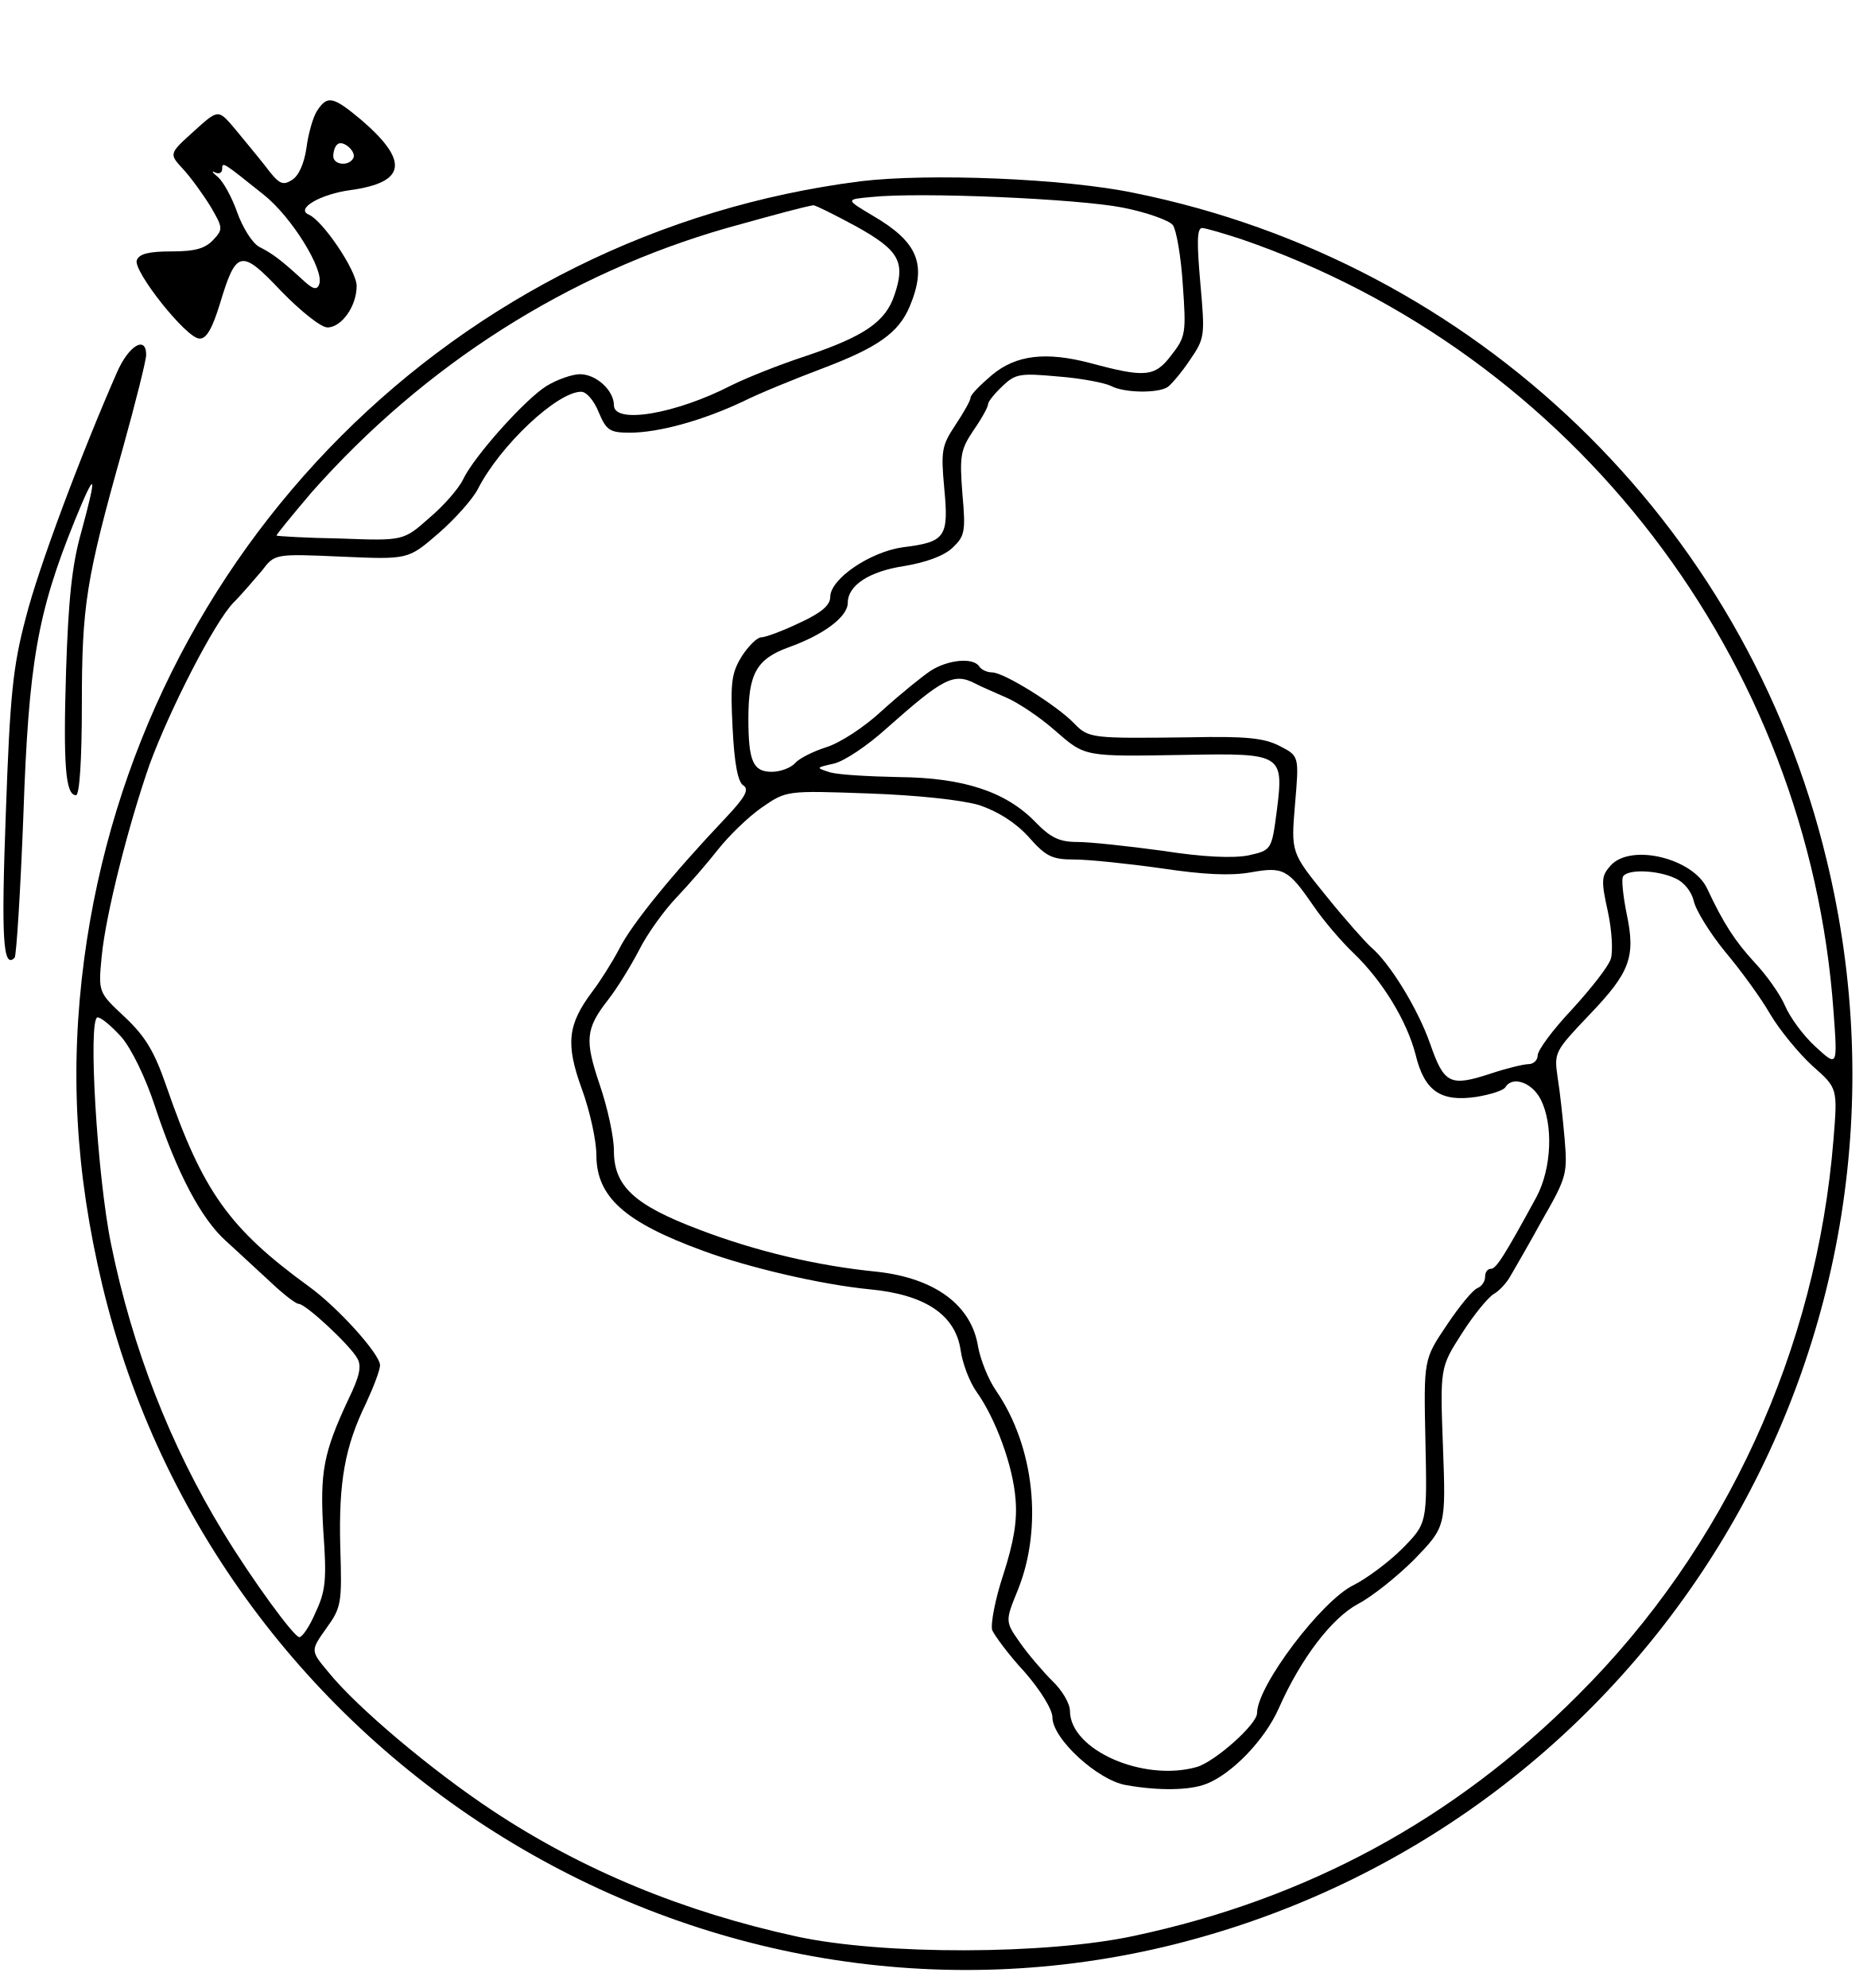
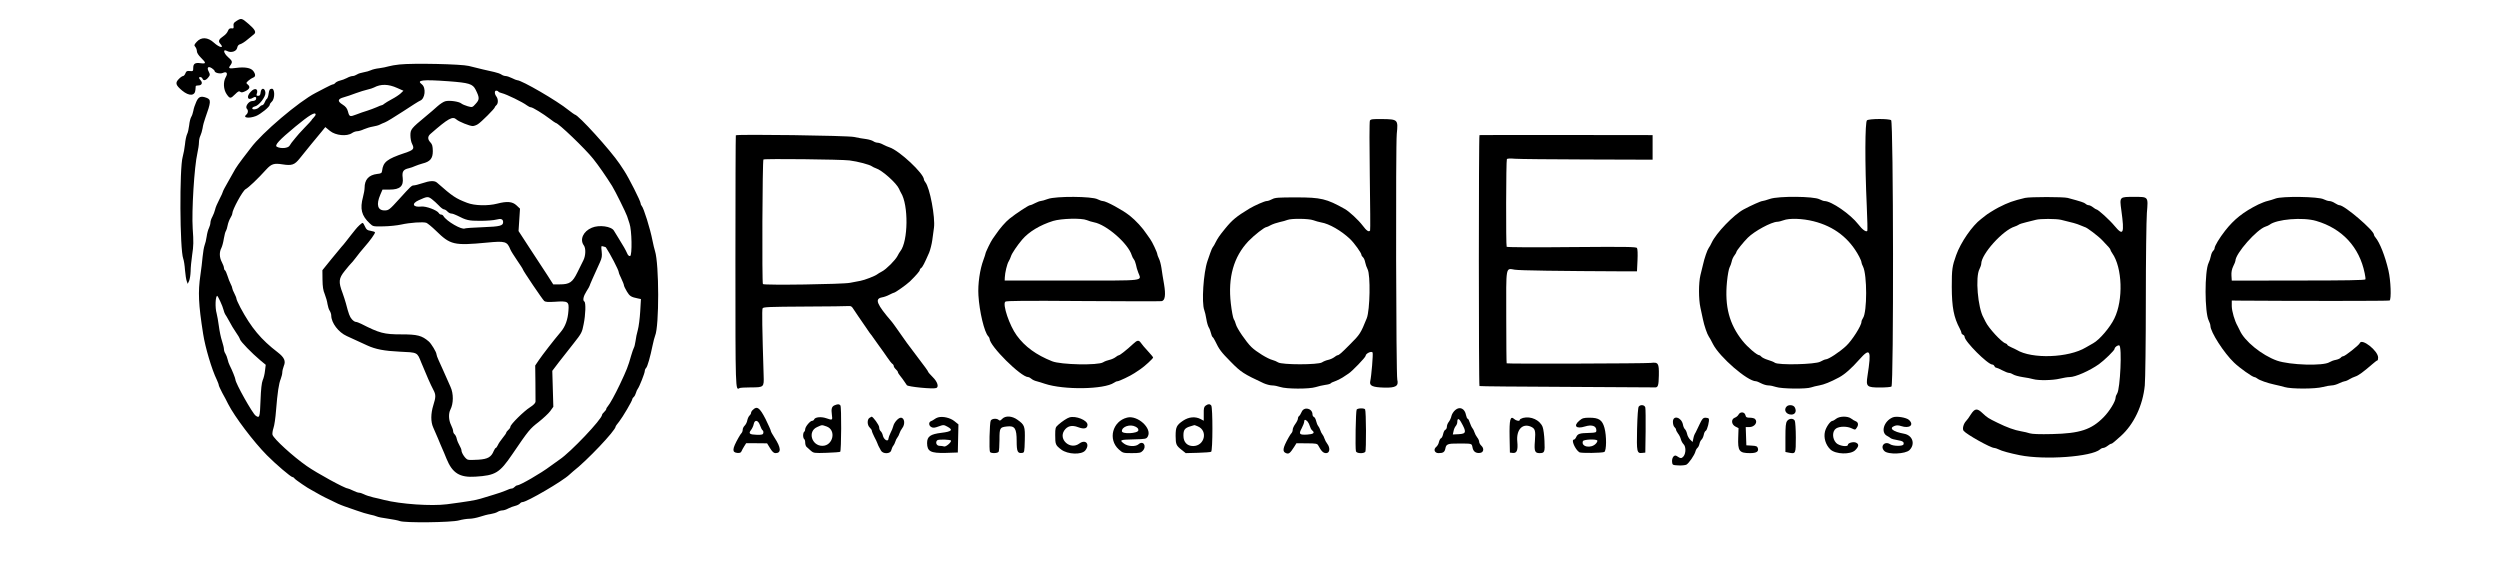
- <svg xmlns="http://www.w3.org/2000/svg" version="1.0" width="320pt" height="340pt" viewBox="0 0 320 340" preserveAspectRatio="xMidYMid meet">
-   <g transform="translate(0,340) scale(0.1,-0.1)" fill="#000000" stroke="none">
-     <path d="M542 3210 c-7 -11 -15 -40 -18 -64 -4 -26 -13 -47 -25 -54 -16 -10 -22 -7 -46 25 -15 19 -40 49 -54 66 -26 30 -26 30 -68 -8 -42 -38 -42 -38 -18 -64 13 -14 34 -43 47 -64 21 -36 22 -39 5 -57 -14 -15 -31 -20 -72 -20 -38 0 -55 -4 -59 -15 -7 -18 85 -134 107 -134 12 -1 22 17 35 59 28 93 36 95 105 22 33 -34 68 -62 79 -62 24 0 50 36 50 71 0 26 -58 112 -82 122 -23 10 20 35 72 42 94 13 100 49 19 119 -49 41 -59 44 -77 16z m62 -81 c-8 -14 -34 -11 -34 4 0 8 3 17 7 20 9 9 34 -13 27 -24z m-153 -62 c48 -38 104 -129 95 -153 -4 -11 -11 -9 -30 9 -34 31 -49 43 -73 55 -12 7 -28 33 -37 58 -9 26 -24 53 -33 61 -10 8 -12 12 -5 8 6 -3 12 -1 12 6 0 13 1 12 71 -44z" />
-     <path d="M1472 3090 c-692 -88 -1235 -631 -1328 -1330 -25 -189 -15 -365 31 -558 196 -819 1029 -1329 1835 -1127 818 206 1314 1032 1114 1855 -139 578 -601 1022 -1184 1140 -120 25 -352 34 -468 20z m448 -45 c41 -8 80 -22 86 -30 6 -8 14 -54 17 -102 6 -83 5 -89 -20 -121 -28 -37 -45 -38 -138 -13 -76 20 -127 14 -168 -20 -20 -17 -37 -34 -37 -39 0 -5 -12 -26 -26 -47 -23 -35 -25 -43 -19 -108 8 -84 2 -92 -71 -101 -56 -8 -124 -54 -124 -85 0 -14 -15 -27 -52 -44 -29 -14 -59 -25 -66 -25 -7 0 -22 -15 -33 -32 -18 -29 -20 -45 -16 -123 3 -61 9 -92 18 -98 11 -7 4 -20 -31 -57 -90 -95 -160 -181 -181 -223 -12 -23 -33 -56 -46 -73 -42 -56 -46 -89 -18 -166 14 -38 25 -89 25 -113 0 -72 48 -115 182 -164 78 -29 203 -58 285 -66 96 -9 147 -44 156 -104 3 -22 15 -54 27 -71 33 -46 63 -128 67 -185 3 -36 -3 -72 -21 -128 -14 -42 -22 -85 -19 -95 4 -9 28 -42 55 -71 28 -32 48 -65 48 -78 0 -37 78 -108 126 -116 56 -10 109 -9 137 2 44 17 100 75 124 129 38 86 91 155 136 179 23 12 66 46 96 76 54 56 54 56 49 192 -5 136 -5 136 32 194 21 33 46 63 55 68 9 5 22 19 28 30 7 12 32 55 55 97 42 73 43 79 38 139 -3 34 -8 81 -12 105 -6 42 -5 44 54 106 70 73 80 99 64 174 -6 30 -9 59 -6 63 8 13 59 11 89 -3 16 -7 28 -23 32 -39 3 -15 27 -54 53 -86 27 -32 62 -80 78 -108 16 -27 49 -67 72 -88 43 -38 43 -38 36 -125 -29 -360 -184 -699 -437 -951 -211 -212 -463 -349 -760 -412 -149 -32 -428 -33 -576 -1 -193 42 -366 113 -520 215 -103 68 -233 177 -282 238 -30 36 -30 36 -3 74 26 36 27 43 24 139 -3 112 8 172 44 246 13 28 24 57 24 65 0 19 -72 99 -122 135 -136 99 -181 162 -243 341 -21 61 -36 86 -72 120 -45 42 -45 42 -39 104 7 72 46 225 82 328 35 95 111 243 143 276 15 15 36 40 49 55 22 29 22 29 136 24 114 -5 114 -5 165 39 29 25 59 59 68 76 38 75 136 167 177 167 9 0 22 -15 30 -35 13 -31 19 -35 53 -35 50 0 125 21 193 53 30 15 92 40 137 57 95 36 130 61 149 106 30 72 14 110 -63 155 -47 28 -47 28 -3 32 83 9 354 -3 430 -18z m-456 -32 c74 -41 85 -61 66 -117 -15 -46 -51 -71 -152 -105 -46 -15 -103 -38 -127 -50 -95 -49 -201 -67 -201 -34 0 25 -30 53 -58 53 -13 0 -39 -9 -57 -20 -36 -22 -124 -120 -143 -160 -7 -15 -33 -45 -58 -66 -44 -39 -44 -39 -152 -35 -59 1 -108 4 -109 5 -1 1 26 34 60 74 193 218 438 374 710 452 90 25 127 35 148 39 4 0 36 -16 73 -36z m659 -22 c570 -196 970 -719 1013 -1321 7 -95 7 -95 -31 -60 -21 19 -44 51 -52 70 -8 19 -32 53 -53 75 -32 35 -52 65 -80 125 -24 52 -130 78 -165 40 -16 -18 -17 -25 -5 -79 7 -32 9 -69 5 -81 -4 -13 -34 -51 -66 -86 -33 -35 -59 -70 -59 -79 0 -8 -7 -15 -16 -15 -8 0 -37 -7 -64 -16 -70 -23 -80 -18 -104 51 -21 60 -69 138 -101 165 -9 8 -44 47 -77 88 -60 74 -60 74 -53 157 7 82 7 82 -26 99 -27 14 -58 17 -154 15 -168 -2 -173 -2 -198 24 -30 31 -120 87 -140 87 -9 0 -19 5 -22 10 -10 16 -53 12 -83 -7 -15 -10 -52 -40 -83 -68 -31 -29 -73 -56 -96 -63 -22 -7 -46 -19 -53 -27 -7 -8 -25 -15 -40 -15 -32 0 -40 18 -40 91 0 77 14 102 69 122 59 21 101 52 101 76 0 30 37 54 97 63 36 6 67 17 82 31 21 20 23 27 17 93 -5 65 -3 75 19 108 14 20 25 40 25 45 0 4 11 18 25 31 22 21 30 22 96 16 39 -3 79 -11 89 -16 22 -12 80 -13 97 -2 6 4 24 25 38 46 26 38 26 41 18 132 -6 68 -6 94 3 94 6 0 36 -9 67 -19z m-455 -760 c9 -5 33 -15 53 -24 19 -8 57 -33 83 -56 53 -46 48 -45 226 -42 162 3 166 1 154 -94 -9 -69 -9 -69 -49 -78 -26 -5 -77 -3 -147 8 -59 8 -124 15 -145 15 -31 0 -46 7 -73 35 -50 51 -122 75 -233 76 -51 1 -103 4 -117 8 -25 8 -25 8 6 15 18 4 58 31 90 60 97 86 115 96 152 77z m7 -208 c32 -11 61 -29 84 -54 30 -34 40 -39 79 -39 24 0 91 -7 148 -15 73 -11 119 -13 153 -7 56 10 64 6 108 -58 17 -25 48 -61 68 -80 50 -48 91 -116 106 -173 15 -63 43 -82 104 -73 24 4 47 11 50 17 12 19 45 8 60 -21 22 -43 19 -118 -7 -167 -55 -101 -69 -123 -78 -123 -6 0 -10 -6 -10 -14 0 -8 -6 -16 -13 -19 -8 -3 -31 -31 -53 -64 -39 -58 -39 -58 -36 -198 3 -140 3 -140 -39 -183 -24 -24 -62 -52 -84 -63 -54 -26 -165 -172 -165 -219 0 -19 -72 -83 -103 -92 -91 -26 -217 29 -217 96 0 12 -13 35 -30 51 -16 16 -41 45 -55 65 -26 37 -26 37 -4 91 43 107 28 245 -37 340 -14 20 -27 54 -31 75 -11 72 -74 118 -173 129 -102 10 -207 35 -304 72 -111 42 -146 74 -146 135 0 24 -11 74 -24 112 -26 77 -25 96 14 146 15 19 39 58 53 85 14 28 43 68 64 90 21 22 53 59 71 82 19 24 52 56 75 72 42 29 42 29 182 24 85 -3 159 -11 190 -20z m-1467 -397 c17 -20 41 -69 57 -118 38 -115 79 -192 121 -230 20 -18 54 -50 76 -70 22 -21 44 -38 49 -38 12 0 88 -71 100 -93 8 -13 4 -31 -15 -70 -43 -92 -49 -124 -43 -226 6 -82 4 -102 -13 -138 -10 -24 -23 -43 -28 -43 -9 0 -80 97 -130 179 -91 149 -156 316 -192 493 -24 117 -40 388 -23 388 6 0 24 -15 41 -34z" />
-     <path d="M200 2763 c-61 -139 -134 -333 -156 -420 -22 -83 -27 -133 -34 -333 -8 -215 -5 -268 15 -248 3 3 10 113 15 244 9 261 24 346 88 504 36 88 39 83 11 -20 -16 -56 -22 -116 -26 -237 -5 -162 -1 -213 17 -213 6 0 10 60 10 154 0 171 7 215 70 439 22 79 40 151 40 160 0 34 -30 16 -50 -30z" />
+ <svg xmlns="http://www.w3.org/2000/svg" version="1.0" width="2400pt" height="540pt" viewBox="0 0 2400 540" preserveAspectRatio="xMidYMid meet">
+   <g transform="translate(0,540) scale(0.1,-0.1)" fill="#000000" stroke="none">
+     <path d="M2272 5200 c-27 -16 -33 -26 -30 -48 3 -23 0 -27 -20 -24 -18 1 -26 -5 -34 -25 -6 -16 -24 -37 -41 -48 -45 -30 -55 -50 -34 -73 44 -49 -4 -42 -59 8 -59 54 -122 57 -166 8 -25 -28 -26 -33 -13 -48 8 -9 15 -28 15 -41 0 -16 15 -39 40 -64 51 -50 50 -59 -3 -52 -54 8 -72 -4 -72 -45 0 -31 -2 -33 -33 -30 -27 3 -34 -1 -42 -22 -5 -14 -16 -26 -23 -26 -7 0 -26 -13 -41 -29 -36 -37 -30 -58 33 -111 67 -55 123 -52 127 7 1 15 3 31 3 36 1 4 12 7 26 7 32 0 43 25 21 49 -20 22 -20 31 -2 31 8 0 16 -7 20 -15 8 -23 32 -18 55 11 19 24 19 28 5 56 -21 40 -6 56 30 33 14 -10 26 -21 26 -26 0 -18 53 -31 79 -19 37 17 51 -3 28 -41 -26 -46 -22 -117 8 -162 32 -46 38 -46 82 -2 28 28 38 33 49 24 11 -9 22 -7 48 5 42 20 51 42 26 63 -19 16 -19 17 5 39 13 12 34 25 45 29 25 8 25 32 1 64 -23 30 -81 40 -165 29 -65 -9 -76 -5 -58 20 27 37 25 45 -18 83 -46 41 -52 82 -9 59 37 -20 89 -4 96 31 4 20 13 31 30 35 14 4 46 24 71 46 26 21 53 43 60 49 24 19 11 45 -49 97 -69 59 -71 60 -117 32z" />
+     <path d="M3835 4781 c-38 -4 -86 -12 -105 -18 -19 -6 -59 -14 -89 -18 -30 -3 -66 -12 -80 -19 -14 -7 -46 -16 -70 -20 -24 -4 -53 -13 -64 -21 -12 -8 -31 -15 -42 -15 -11 0 -36 -8 -55 -19 -19 -10 -49 -21 -67 -25 -17 -4 -37 -14 -44 -22 -6 -8 -17 -14 -23 -14 -6 0 -40 -16 -76 -35 -36 -19 -76 -40 -90 -47 -159 -81 -517 -385 -623 -529 -10 -13 -44 -58 -76 -99 -31 -41 -64 -87 -72 -102 -8 -14 -38 -67 -66 -117 -29 -50 -53 -95 -53 -100 0 -5 -15 -39 -34 -75 -19 -36 -38 -80 -41 -98 -4 -18 -16 -49 -26 -68 -11 -19 -19 -45 -19 -58 0 -13 -7 -36 -14 -51 -8 -15 -18 -52 -22 -82 -4 -30 -13 -67 -20 -84 -6 -16 -15 -66 -19 -110 -4 -44 -13 -123 -21 -175 -24 -164 -19 -279 26 -565 20 -130 84 -345 131 -440 10 -22 19 -45 19 -52 0 -6 16 -40 34 -75 19 -34 45 -82 56 -106 62 -122 245 -364 372 -492 86 -87 231 -210 246 -210 6 0 15 -6 19 -13 8 -12 132 -97 163 -111 8 -4 33 -18 55 -31 35 -21 96 -52 200 -101 17 -8 44 -18 60 -24 17 -5 68 -23 115 -40 47 -17 106 -35 132 -40 26 -5 55 -13 65 -18 10 -5 58 -15 106 -21 48 -7 100 -17 115 -23 46 -19 494 -14 567 6 32 9 78 16 102 16 24 0 69 9 100 19 32 11 78 23 103 26 25 4 55 13 67 21 12 8 33 14 45 14 13 0 39 8 58 19 19 10 49 21 67 25 17 4 37 14 44 22 6 8 17 14 25 14 41 0 389 203 451 264 12 11 28 26 35 31 130 100 408 393 408 430 0 4 15 25 34 48 34 43 126 199 126 215 0 5 6 15 14 21 8 7 17 24 21 39 4 15 12 33 18 40 15 19 67 150 67 171 0 9 6 23 13 29 13 14 39 104 62 217 8 39 19 80 24 92 40 91 39 689 -1 813 -6 19 -17 64 -24 100 -22 115 -85 315 -104 334 -6 6 -10 16 -10 24 0 21 -115 248 -158 313 -9 14 -29 43 -43 65 -88 131 -398 473 -431 474 -3 0 -30 20 -60 43 -109 89 -450 287 -493 287 -6 0 -28 9 -50 20 -22 11 -49 20 -60 20 -11 0 -30 6 -41 14 -11 8 -42 19 -70 25 -55 12 -147 33 -244 58 -72 18 -532 28 -665 14z m470 -161 c198 -15 233 -25 261 -81 38 -76 39 -94 1 -135 -32 -36 -33 -36 -77 -24 -25 7 -52 19 -62 27 -21 18 -114 32 -153 21 -17 -4 -50 -26 -75 -48 -25 -23 -76 -67 -114 -98 -139 -115 -146 -124 -146 -182 0 -28 7 -65 16 -81 24 -48 16 -59 -71 -88 -170 -57 -207 -86 -217 -171 -3 -22 -9 -26 -48 -30 -80 -10 -120 -54 -120 -134 0 -17 -7 -56 -15 -86 -31 -116 -15 -180 65 -255 31 -30 33 -30 133 -28 56 1 131 9 167 17 85 19 213 28 243 17 12 -5 54 -39 92 -76 139 -136 171 -144 490 -114 177 17 193 12 225 -67 4 -11 33 -58 64 -103 31 -45 56 -84 56 -88 0 -10 189 -290 205 -303 11 -9 39 -11 101 -7 129 9 138 3 131 -86 -6 -86 -30 -152 -74 -204 -67 -79 -176 -220 -210 -270 l-35 -52 2 -163 c1 -90 1 -172 1 -184 -1 -14 -19 -32 -53 -54 -60 -38 -188 -165 -188 -186 0 -8 -9 -22 -20 -31 -11 -10 -20 -22 -20 -27 0 -5 -16 -28 -35 -51 -19 -23 -40 -54 -46 -69 -7 -14 -15 -26 -19 -26 -4 0 -13 -13 -20 -29 -24 -59 -57 -78 -146 -84 -44 -3 -90 -4 -102 0 -22 5 -62 63 -62 90 0 9 -9 30 -19 47 -10 17 -22 45 -26 63 -3 17 -13 37 -21 44 -8 6 -14 20 -14 31 0 10 -9 36 -20 58 -23 46 -26 110 -6 148 30 58 31 153 1 218 -27 59 -42 93 -75 169 -10 22 -27 61 -39 86 -12 25 -21 52 -21 59 0 19 -50 102 -74 122 -66 57 -110 68 -261 68 -169 0 -210 11 -387 101 -20 10 -44 19 -53 19 -8 0 -25 11 -37 25 -21 24 -31 51 -58 155 -7 25 -21 68 -31 96 -41 108 -38 141 21 214 29 36 55 67 59 70 5 3 25 28 46 55 20 28 59 75 85 105 53 60 100 126 100 139 0 5 -18 11 -41 15 -34 5 -42 12 -55 41 -8 19 -18 35 -23 35 -9 0 -48 -36 -71 -66 -8 -11 -26 -33 -40 -50 -14 -17 -36 -45 -50 -64 -14 -18 -32 -40 -41 -49 -8 -9 -53 -63 -100 -121 l-84 -104 1 -91 c1 -67 6 -103 22 -140 11 -27 23 -70 26 -94 4 -24 13 -53 21 -64 8 -12 15 -33 15 -47 1 -70 69 -160 149 -196 31 -14 81 -37 111 -51 30 -14 69 -31 85 -39 80 -37 164 -53 312 -60 174 -8 167 -4 207 -104 49 -120 90 -213 116 -262 25 -46 25 -70 0 -148 -25 -80 -26 -160 -1 -214 10 -23 31 -70 46 -106 14 -36 33 -78 40 -95 8 -16 26 -61 42 -100 56 -137 126 -181 277 -171 194 12 232 36 354 215 157 231 170 246 252 309 44 35 95 82 112 105 l30 42 -5 173 -5 172 63 83 c36 45 100 127 143 182 75 95 80 104 95 183 19 92 22 207 7 217 -18 11 -10 51 20 98 17 26 30 50 30 53 0 5 42 101 100 227 18 40 21 59 16 104 -6 53 -6 54 16 47 13 -3 23 -7 24 -8 39 -57 124 -220 124 -239 0 -7 11 -34 25 -62 13 -27 25 -57 25 -65 1 -8 14 -35 29 -60 26 -43 40 -52 105 -65 l29 -6 -7 -120 c-4 -66 -14 -145 -23 -177 -9 -31 -19 -79 -22 -107 -4 -27 -11 -57 -16 -64 -5 -8 -16 -42 -26 -75 -29 -104 -43 -138 -108 -276 -47 -99 -97 -189 -115 -209 -9 -10 -16 -22 -16 -28 0 -5 -9 -18 -20 -28 -11 -10 -20 -22 -20 -27 0 -41 -304 -361 -407 -429 -15 -10 -55 -39 -88 -63 -91 -69 -294 -186 -321 -186 -6 0 -17 -7 -24 -15 -7 -8 -19 -15 -28 -15 -9 0 -34 -8 -56 -19 -23 -10 -75 -28 -116 -40 -41 -12 -97 -29 -125 -38 -47 -15 -134 -29 -325 -54 -149 -19 -444 1 -605 42 -22 6 -67 17 -101 24 -33 8 -74 21 -90 30 -16 8 -37 15 -47 15 -10 0 -35 9 -57 20 -22 11 -45 20 -52 21 -29 1 -296 147 -393 215 -132 92 -317 261 -329 300 -3 11 1 40 9 64 9 24 20 101 25 170 14 174 27 259 45 302 8 21 15 49 15 63 0 14 7 42 15 63 20 46 4 81 -58 129 -161 123 -255 236 -359 430 -21 40 -38 78 -38 85 0 7 -9 30 -20 51 -11 20 -20 43 -20 49 0 7 -7 27 -16 43 -9 17 -22 51 -30 77 -8 26 -19 50 -24 53 -6 3 -10 14 -10 23 0 10 -9 34 -20 55 -24 44 -26 97 -5 136 8 16 19 56 24 91 6 34 14 67 20 73 5 7 12 30 16 52 4 22 16 54 26 71 11 17 19 37 19 44 0 36 100 220 128 234 28 15 117 99 199 190 49 53 74 61 156 48 89 -14 115 -5 165 58 24 30 74 91 110 136 37 44 82 99 101 122 l34 42 45 -37 c54 -44 163 -55 212 -20 13 9 35 17 48 17 13 0 42 8 65 19 23 10 62 22 87 26 25 4 54 12 65 18 11 6 34 16 50 22 17 6 95 54 175 106 80 53 153 99 162 102 49 17 61 125 17 158 -54 40 5 47 256 29z m-491 -65 l59 -26 -27 -26 c-15 -14 -53 -39 -84 -55 -32 -17 -64 -37 -73 -44 -8 -8 -19 -14 -24 -14 -4 0 -26 -8 -49 -19 -23 -10 -63 -25 -91 -34 -27 -8 -74 -24 -104 -36 -63 -24 -67 -23 -81 30 -8 29 -21 46 -51 65 -52 32 -48 54 11 70 25 7 77 24 115 39 39 14 89 30 113 35 23 5 51 14 62 20 66 35 138 34 224 -5z m970 -34 c3 -5 18 -12 33 -15 46 -11 202 -87 242 -118 13 -10 30 -18 38 -18 16 0 116 -61 183 -112 27 -21 52 -38 55 -38 24 0 282 -247 360 -345 51 -64 120 -163 181 -260 30 -48 133 -257 144 -290 5 -16 15 -48 23 -70 23 -63 27 -308 6 -313 -11 -2 -21 8 -28 25 -15 34 -36 71 -81 143 -19 30 -40 64 -46 75 -23 42 -142 59 -212 29 -83 -34 -119 -114 -77 -170 20 -27 18 -98 -4 -142 -11 -20 -37 -73 -58 -117 -47 -96 -75 -115 -170 -115 l-62 0 -58 91 c-32 50 -107 165 -167 255 l-108 166 7 107 7 108 -34 32 c-39 36 -89 41 -185 16 -89 -23 -218 -20 -289 8 -109 42 -137 60 -288 193 -24 22 -69 20 -145 -6 -33 -11 -69 -20 -80 -20 -19 0 -31 -12 -137 -129 -96 -106 -103 -111 -143 -111 -66 0 -81 56 -40 151 l21 49 70 0 c97 0 134 33 124 113 -8 60 5 80 59 92 17 4 44 13 60 21 17 7 48 18 70 24 75 18 100 49 100 119 -1 48 -5 65 -23 84 -28 30 -28 57 1 82 172 150 212 172 249 138 23 -21 127 -63 156 -63 12 0 35 8 50 18 32 20 162 150 162 162 0 4 7 13 15 20 19 16 19 59 0 84 -19 25 -19 56 -1 56 8 0 17 -4 20 -9z m-1754 -221 c0 -5 -9 -19 -20 -30 -11 -11 -20 -22 -20 -25 0 -2 -30 -34 -66 -71 -36 -37 -77 -83 -92 -103 -15 -20 -30 -38 -33 -41 -3 -3 -11 -15 -18 -27 -13 -26 -84 -33 -123 -12 -25 14 21 64 178 194 134 111 194 146 194 115z m1116 -812 c17 -13 47 -40 66 -60 19 -21 42 -38 50 -38 8 0 23 -9 33 -20 10 -11 27 -20 37 -20 11 0 36 -9 56 -19 89 -46 111 -51 222 -51 60 0 130 5 155 12 44 12 64 5 65 -23 1 -36 -28 -44 -192 -50 -91 -3 -169 -9 -175 -12 -28 -17 -177 69 -206 119 -4 8 -14 14 -22 14 -8 0 -18 6 -22 14 -16 28 -124 69 -170 63 -79 -9 -95 28 -25 60 84 38 90 39 128 11z m-2032 -980 c14 -29 28 -66 32 -83 4 -16 11 -35 15 -41 5 -6 23 -37 40 -68 16 -32 45 -79 63 -105 19 -26 37 -57 40 -69 8 -24 112 -131 195 -201 l52 -43 -7 -57 c-3 -31 -13 -72 -22 -91 -10 -24 -17 -86 -21 -195 -6 -164 -9 -172 -47 -145 -31 22 -194 313 -194 346 0 12 -33 94 -54 134 -8 14 -17 41 -21 60 -4 19 -14 44 -21 55 -8 11 -14 30 -14 42 0 13 -9 49 -19 80 -11 32 -24 96 -30 143 -6 47 -16 101 -21 120 -17 58 -12 170 6 170 2 0 15 -24 28 -52z" />
+     <path d="M2408 4520 c-47 -48 -31 -91 22 -58 22 14 35 6 27 -17 -4 -9 -19 -15 -36 -15 -33 0 -71 -54 -51 -74 15 -15 12 -42 -5 -56 -38 -31 23 -40 92 -14 45 18 133 89 133 109 0 7 9 20 20 30 31 28 29 128 -2 123 -19 -2 -24 -11 -29 -46 -3 -24 -11 -47 -17 -51 -6 -3 -15 -19 -21 -34 -6 -15 -16 -27 -24 -27 -7 0 -20 -9 -30 -20 -19 -22 -71 -28 -65 -7 3 6 13 13 24 15 39 7 105 92 102 131 -4 50 -41 52 -46 4 -3 -26 -8 -33 -24 -33 -15 0 -18 4 -14 16 20 51 -16 67 -56 24z" />
+     <path d="M1884 4422 c-12 -26 -25 -65 -28 -86 -4 -21 -13 -48 -21 -60 -7 -12 -16 -47 -19 -79 -4 -32 -12 -71 -20 -85 -7 -15 -17 -58 -20 -97 -4 -38 -14 -92 -22 -120 -32 -108 -28 -892 5 -978 6 -15 14 -64 17 -110 4 -45 11 -93 17 -107 l9 -25 14 30 c7 17 13 57 14 90 0 33 7 105 15 160 13 82 14 127 5 250 -11 167 15 597 45 725 8 36 15 82 15 103 0 21 6 50 14 65 7 15 17 47 21 72 3 25 15 68 25 95 56 156 58 179 13 196 -54 20 -77 12 -99 -39z" />
+     <path d="M13151 4242 c-5 -10 -5 -240 -1 -532 4 -283 6 -518 3 -522 -11 -19 -34 -4 -71 46 -42 55 -130 137 -174 161 -173 97 -227 110 -463 110 -172 0 -205 -2 -232 -17 -18 -10 -41 -18 -53 -18 -19 0 -115 -42 -165 -72 -127 -77 -165 -109 -233 -192 -56 -69 -70 -89 -94 -136 -6 -14 -17 -32 -23 -40 -7 -8 -19 -35 -27 -60 -9 -25 -20 -58 -26 -75 -39 -112 -58 -401 -31 -472 6 -15 15 -54 20 -86 5 -33 16 -69 23 -80 8 -12 17 -37 21 -54 4 -18 11 -35 16 -39 5 -3 16 -20 24 -37 39 -82 57 -106 151 -201 97 -99 124 -116 315 -205 25 -11 62 -21 81 -21 20 0 55 -7 78 -15 57 -20 279 -21 341 -1 24 8 65 17 91 21 26 3 50 10 53 15 3 5 22 14 41 20 20 7 53 23 73 36 20 14 45 30 56 37 32 19 165 157 165 171 0 23 59 50 67 31 6 -16 -11 -223 -23 -277 -9 -42 24 -56 135 -59 110 -3 140 15 125 76 -12 48 -16 2245 -5 2360 14 137 11 140 -139 142 -94 1 -111 -1 -119 -15z m-544 -956 c21 -8 55 -17 75 -21 77 -12 195 -80 279 -160 40 -38 109 -134 109 -152 0 -6 7 -16 15 -23 8 -7 17 -28 21 -49 4 -20 14 -49 23 -66 29 -54 23 -392 -8 -470 -58 -144 -65 -156 -163 -253 -80 -81 -104 -102 -117 -102 -4 0 -19 -8 -32 -19 -13 -10 -40 -22 -59 -26 -19 -4 -46 -15 -59 -24 -37 -24 -385 -24 -421 0 -14 9 -38 19 -54 23 -45 11 -156 79 -202 124 -50 48 -142 183 -150 220 -4 15 -12 37 -20 48 -7 12 -20 79 -28 150 -29 250 27 449 169 599 55 57 154 135 173 135 4 0 23 8 42 19 19 10 58 23 85 29 28 6 61 15 75 21 39 15 204 13 247 -3z" />
+     <path d="M17923 4245 c-19 -14 -21 -411 -2 -824 6 -128 8 -235 5 -238 -12 -13 -48 13 -86 63 -76 98 -259 224 -325 224 -9 0 -30 8 -48 17 -54 29 -391 32 -474 4 -34 -12 -68 -21 -74 -21 -14 0 -108 -42 -179 -80 -96 -51 -266 -228 -308 -320 -9 -19 -21 -42 -28 -50 -14 -19 -42 -100 -55 -160 -6 -25 -17 -71 -25 -102 -18 -74 -18 -231 0 -311 8 -34 19 -84 24 -112 12 -60 41 -144 56 -165 6 -8 25 -41 41 -74 64 -125 331 -356 412 -356 7 0 30 -9 50 -20 21 -11 52 -20 69 -20 17 0 51 -7 74 -15 51 -18 293 -21 337 -4 15 6 51 14 78 19 45 8 106 32 190 77 54 29 120 87 194 171 106 119 118 95 79 -156 -16 -104 -7 -112 121 -112 53 0 102 4 109 9 22 14 19 2541 -3 2557 -21 16 -210 15 -232 -1z m-513 -969 c199 -50 346 -164 439 -341 12 -22 21 -46 21 -53 0 -7 7 -26 15 -41 40 -79 40 -436 0 -494 -8 -12 -15 -28 -15 -37 0 -36 -90 -178 -147 -231 -63 -59 -170 -129 -196 -129 -7 0 -31 -10 -52 -22 -48 -27 -407 -35 -437 -10 -9 7 -38 19 -66 27 -27 8 -55 22 -62 30 -7 8 -16 15 -21 15 -22 0 -113 78 -160 137 -128 160 -173 331 -150 568 6 64 18 126 25 138 7 12 16 37 20 55 3 19 15 45 26 59 11 14 20 30 20 35 0 11 67 94 109 136 63 63 225 151 283 153 13 0 39 7 58 14 57 22 183 18 290 -9z" />
+     <path d="M7064 4101 c-2 -2 -4 -545 -4 -1206 0 -1257 0 -1245 39 -1221 5 4 55 7 110 7 124 0 126 2 122 112 -14 453 -17 634 -10 647 6 13 63 15 406 17 219 1 409 3 422 5 17 2 29 -4 40 -23 9 -14 32 -48 51 -76 19 -28 53 -77 75 -109 21 -33 42 -61 45 -64 3 -3 13 -16 22 -30 10 -14 35 -50 57 -80 23 -30 57 -80 78 -110 20 -30 43 -59 50 -63 7 -4 13 -14 13 -21 0 -7 9 -21 20 -31 11 -10 20 -22 20 -28 0 -5 10 -22 23 -37 12 -15 29 -37 37 -50 8 -12 20 -29 26 -38 11 -15 251 -39 282 -27 27 10 12 60 -33 104 -25 25 -45 48 -45 52 0 6 -33 51 -104 144 -68 88 -136 181 -193 265 -21 30 -44 62 -51 70 -146 170 -167 221 -96 235 20 3 53 15 73 26 20 10 39 19 43 19 12 0 120 77 153 108 57 56 95 99 95 110 0 6 6 15 13 19 13 8 32 45 77 148 11 28 25 82 30 120 5 39 12 92 16 118 14 99 -40 388 -83 438 -7 8 -13 20 -13 25 0 58 -238 280 -332 310 -13 4 -39 15 -58 25 -19 11 -44 19 -55 19 -11 0 -30 6 -41 14 -11 8 -42 17 -69 21 -28 3 -79 12 -115 20 -61 14 -1123 28 -1136 16z m1091 -241 c80 -10 196 -41 216 -57 8 -6 25 -14 37 -18 59 -18 198 -142 223 -198 5 -12 13 -29 18 -37 74 -117 70 -466 -6 -562 -6 -7 -18 -27 -27 -45 -21 -41 -108 -128 -149 -149 -18 -9 -38 -21 -45 -27 -21 -17 -123 -56 -162 -63 -19 -3 -64 -12 -100 -19 -65 -14 -824 -25 -836 -12 -10 10 -5 1190 5 1196 14 9 746 1 826 -9z" />
+     <path d="M14203 4103 c-8 -3 -8 -2402 0 -2409 2 -3 377 -6 833 -8 456 -2 838 -4 848 -5 33 -3 39 15 41 115 2 118 -5 129 -79 120 -55 -6 -1376 -10 -1382 -4 -2 2 -4 201 -4 443 -1 500 -7 470 81 456 47 -8 423 -13 1064 -16 l110 0 5 105 c3 64 1 110 -5 119 -8 12 -105 13 -628 9 -364 -4 -619 -2 -623 3 -8 13 -6 828 2 841 4 7 33 8 78 4 39 -3 352 -6 696 -7 l625 -2 0 118 0 118 -827 1 c-456 1 -831 0 -835 -1z" />
+     <path d="M10060 3490 c-30 -11 -61 -20 -70 -20 -8 0 -32 -9 -53 -20 -20 -11 -42 -20 -49 -20 -13 0 -134 -79 -196 -129 -39 -31 -93 -93 -132 -151 -8 -12 -22 -32 -31 -44 -17 -23 -69 -130 -69 -143 0 -4 -9 -30 -19 -58 -34 -90 -55 -233 -48 -341 9 -155 57 -355 94 -392 7 -7 13 -18 13 -24 0 -69 301 -368 370 -368 7 0 21 -7 31 -16 10 -9 32 -20 51 -24 18 -5 53 -15 78 -24 183 -61 570 -55 665 10 11 8 25 14 33 14 15 0 125 52 163 78 14 9 40 26 57 38 38 25 122 102 122 112 0 4 -23 32 -51 62 -28 30 -58 65 -66 78 -20 29 -35 28 -73 -8 -58 -54 -128 -110 -138 -110 -5 0 -20 -8 -33 -19 -13 -10 -40 -22 -59 -26 -19 -4 -46 -14 -60 -23 -47 -31 -407 -24 -490 10 -153 61 -261 140 -339 247 -70 95 -139 300 -110 325 11 9 199 10 749 6 404 -3 743 -3 752 -1 33 6 40 61 23 162 -9 52 -21 122 -25 156 -5 34 -16 76 -25 92 -8 17 -15 35 -15 41 0 15 -49 120 -69 146 -9 12 -23 32 -31 44 -42 64 -106 133 -165 180 -68 54 -226 140 -258 140 -10 0 -32 8 -50 17 -52 29 -402 31 -477 3z m373 -203 c18 -8 49 -17 69 -21 120 -22 329 -204 363 -317 4 -13 13 -31 20 -39 7 -8 16 -31 20 -50 3 -19 13 -54 22 -76 31 -85 89 -77 -637 -77 l-645 0 1 29 c2 47 22 132 38 156 8 13 17 34 21 47 8 28 62 107 108 161 65 76 172 140 297 179 80 24 272 29 323 8z" />
+     <path d="M19440 3500 c-116 -28 -159 -43 -255 -92 -37 -19 -114 -67 -125 -78 -3 -3 -22 -17 -42 -33 -84 -63 -195 -223 -239 -347 -38 -106 -42 -135 -42 -305 1 -196 19 -291 77 -400 9 -16 16 -35 16 -41 0 -7 7 -14 15 -18 8 -3 15 -11 15 -19 0 -44 223 -267 267 -267 8 0 16 -7 19 -15 4 -8 11 -15 18 -15 6 0 32 -11 58 -25 26 -14 55 -25 65 -25 10 0 28 -7 40 -15 12 -8 52 -19 90 -25 37 -5 84 -14 103 -20 50 -14 185 -12 255 5 33 8 75 15 93 15 56 0 193 61 282 124 54 39 150 133 150 147 0 16 31 38 45 33 28 -11 9 -416 -20 -461 -8 -12 -15 -30 -15 -39 0 -36 -58 -131 -115 -189 -118 -120 -228 -156 -494 -162 -121 -3 -194 0 -215 7 -17 6 -55 15 -85 20 -60 10 -135 37 -226 82 -88 43 -97 49 -141 90 -53 51 -75 49 -113 -9 -16 -27 -37 -55 -46 -64 -26 -27 -39 -77 -24 -95 28 -35 260 -164 293 -164 8 0 27 -6 43 -14 27 -15 113 -38 203 -56 241 -48 690 -15 771 56 8 8 22 14 31 14 8 0 27 9 41 20 14 11 29 20 35 20 5 0 20 10 34 23 14 12 40 36 59 52 124 112 210 292 229 485 5 52 10 417 10 811 0 407 5 772 10 845 13 159 17 154 -125 154 -139 0 -138 2 -120 -130 31 -224 19 -250 -65 -149 -48 58 -159 159 -175 159 -4 0 -18 9 -32 20 -14 11 -33 20 -41 20 -9 0 -23 6 -31 14 -14 12 -41 21 -171 56 -42 11 -361 11 -410 0z m345 -210 c110 -26 153 -38 187 -53 21 -9 40 -17 42 -17 16 0 136 -91 170 -129 23 -25 49 -53 59 -63 9 -10 17 -21 17 -26 0 -4 8 -19 17 -32 98 -138 108 -450 21 -627 -41 -86 -143 -205 -203 -238 -16 -9 -48 -27 -70 -40 -166 -101 -520 -113 -665 -24 -8 5 -32 16 -52 25 -21 9 -38 20 -38 24 0 5 -8 11 -18 14 -38 12 -161 146 -190 206 -7 14 -16 32 -20 40 -55 95 -80 391 -39 467 9 18 17 41 17 51 0 92 207 322 321 357 13 4 30 12 37 17 6 6 40 17 75 25 34 8 76 18 92 23 41 11 191 11 240 0z" />
+     <path d="M21845 3494 c-22 -8 -56 -19 -75 -23 -20 -4 -60 -20 -90 -34 -143 -71 -232 -141 -319 -252 -54 -69 -101 -147 -101 -168 0 -8 -7 -20 -15 -27 -8 -7 -17 -28 -21 -49 -4 -20 -13 -49 -21 -64 -40 -79 -39 -478 1 -555 9 -17 16 -40 16 -50 0 -58 130 -261 227 -353 51 -50 177 -139 195 -139 6 0 19 -6 27 -13 20 -17 100 -45 166 -59 28 -6 71 -16 97 -24 64 -19 295 -19 368 1 30 8 69 15 85 15 17 0 48 9 70 20 22 11 46 19 54 20 7 0 28 8 45 19 17 10 42 22 56 26 30 9 79 45 162 117 24 21 46 38 51 38 4 0 7 12 7 28 -1 65 -157 188 -176 138 -7 -19 -142 -126 -159 -126 -7 0 -18 -6 -24 -14 -7 -8 -28 -17 -48 -21 -20 -3 -47 -14 -60 -22 -58 -38 -381 -28 -504 15 -146 52 -314 189 -358 292 -6 14 -15 32 -20 40 -28 48 -55 141 -56 190 l0 55 70 -1 c538 -4 1437 -4 1445 1 18 11 12 191 -11 289 -32 138 -83 267 -125 317 -8 8 -14 20 -14 26 0 41 -283 283 -331 283 -8 0 -27 9 -44 20 -16 11 -40 20 -53 20 -13 0 -37 8 -55 17 -46 26 -402 31 -462 7z m391 -215 c249 -73 414 -251 465 -502 6 -27 9 -53 7 -59 -3 -8 -200 -11 -643 -11 l-640 -1 -3 48 c-2 32 3 61 17 90 12 23 21 47 21 52 0 70 206 303 290 329 14 4 30 12 37 17 68 54 321 75 449 37z" />
+     <path d="M8014 1510 c-29 -11 -36 -34 -28 -91 7 -54 7 -55 -54 -34 -49 17 -107 11 -116 -11 -3 -8 -12 -14 -20 -14 -19 0 -66 -57 -66 -80 0 -10 -4 -22 -10 -25 -5 -3 -10 -19 -10 -35 0 -16 5 -32 10 -35 6 -3 10 -19 10 -35 0 -16 6 -34 13 -40 6 -6 25 -22 40 -36 28 -24 32 -25 153 -21 69 2 127 7 130 10 11 11 13 431 2 445 -12 14 -24 14 -54 2z m-79 -204 c96 -34 63 -186 -40 -186 -104 0 -144 139 -51 180 51 23 43 22 91 6z" />
+     <path d="M11574 1506 c-16 -12 -19 -26 -18 -80 l0 -65 -30 16 c-52 27 -114 21 -169 -16 -62 -42 -71 -62 -71 -146 1 -82 5 -92 58 -134 l39 -31 116 3 c64 2 122 6 128 10 16 10 16 426 1 444 -14 17 -30 16 -54 -1z m-75 -199 c100 -42 65 -189 -45 -189 -57 0 -93 37 -93 98 -1 58 13 76 69 92 19 6 36 11 36 11 1 1 16 -5 33 -12z" />
+     <path d="M15732 1497 c-7 -8 -13 -93 -16 -214 -5 -223 -2 -237 49 -231 l30 3 3 205 c1 113 0 215 -3 228 -6 25 -45 31 -63 9z" />
+     <path d="M17152 1498 c-32 -32 -6 -78 45 -78 37 0 53 32 33 69 -12 24 -58 29 -78 9z" />
+     <path d="M13971 1464 c-16 -13 -33 -39 -37 -57 -3 -17 -15 -43 -25 -56 -11 -13 -19 -34 -19 -48 0 -13 -7 -26 -15 -29 -8 -3 -17 -22 -21 -41 -4 -19 -12 -37 -20 -40 -7 -2 -16 -19 -20 -36 -3 -17 -15 -38 -26 -47 -30 -24 -16 -60 22 -60 45 0 59 10 66 46 7 40 24 47 122 46 136 0 130 2 138 -37 7 -40 32 -58 72 -53 35 4 42 42 13 69 -12 11 -21 28 -21 38 0 10 -8 29 -19 42 -10 13 -22 35 -26 49 -4 14 -13 32 -20 40 -7 8 -18 32 -25 53 -6 20 -15 37 -20 37 -5 0 -12 15 -16 34 -11 64 -60 87 -103 50z m55 -116 c54 -95 51 -112 -20 -116 l-59 -3 7 32 c3 18 13 40 21 49 8 9 15 26 15 37 0 39 14 40 36 1z" />
+     <path d="M7226 1464 c-9 -8 -16 -21 -16 -28 0 -8 -7 -19 -15 -26 -8 -7 -17 -27 -21 -45 -3 -19 -15 -41 -25 -51 -10 -9 -19 -27 -19 -39 0 -11 -5 -26 -11 -32 -5 -5 -19 -25 -29 -44 -62 -110 -64 -142 -12 -147 24 -2 34 2 40 15 4 10 16 32 26 48 l19 30 100 0 101 -1 29 -47 c21 -34 35 -47 52 -47 57 0 54 52 -10 149 -19 29 -35 58 -35 64 0 7 -23 58 -51 115 -56 109 -82 128 -123 86z m71 -149 c7 -21 18 -42 24 -46 6 -3 9 -15 7 -25 -3 -16 -12 -19 -62 -18 -71 2 -83 12 -56 46 11 15 23 40 26 58 10 45 43 38 61 -15z" />
+     <path d="M12496 1446 c-8 -18 -19 -37 -25 -40 -6 -4 -11 -15 -11 -25 0 -9 -11 -32 -25 -51 -14 -19 -25 -43 -25 -55 0 -12 -5 -26 -11 -32 -5 -5 -19 -25 -29 -44 -57 -102 -62 -136 -22 -150 25 -9 37 0 76 61 l22 35 99 -1 c88 0 101 -3 110 -20 30 -56 48 -74 76 -74 36 0 41 51 10 91 -10 13 -22 35 -26 49 -4 14 -13 32 -20 40 -7 8 -16 26 -20 40 -4 14 -13 32 -20 40 -7 8 -16 30 -20 48 -4 18 -13 36 -21 39 -8 3 -14 14 -14 24 0 59 -81 79 -104 25z m57 -93 c8 -10 18 -30 22 -45 4 -15 13 -32 21 -39 30 -24 15 -37 -47 -41 -76 -4 -83 4 -53 60 13 25 24 53 24 63 0 24 12 24 33 2z" />
+     <path d="M13024 1468 c-9 -14 -15 -371 -7 -400 5 -22 75 -25 90 -5 10 13 8 390 -2 407 -9 14 -72 12 -81 -2z" />
+     <path d="M16690 1420 c-6 -12 -22 -25 -36 -30 -37 -14 -34 -64 6 -85 l30 -15 -3 -88 c-5 -132 9 -152 113 -152 63 0 86 15 75 49 -5 16 -16 21 -58 23 l-52 3 -3 88 -3 87 34 0 c52 0 85 48 55 78 -7 7 -29 12 -49 12 -31 0 -38 4 -43 25 -8 32 -50 35 -66 5z" />
+     <path d="M8348 1389 c-25 -14 -24 -71 2 -94 11 -10 20 -24 20 -31 0 -7 11 -33 23 -57 13 -24 27 -53 30 -63 4 -11 10 -26 15 -34 5 -8 13 -24 19 -35 18 -35 91 -34 99 2 4 15 12 35 19 43 7 8 16 26 20 40 4 14 13 32 20 40 7 8 16 26 20 40 4 14 16 36 26 49 31 39 23 101 -13 101 -24 0 -65 -46 -73 -82 -3 -14 -15 -43 -26 -64 -10 -21 -19 -44 -19 -51 0 -40 -45 -18 -55 27 -3 16 -13 34 -21 41 -8 6 -14 23 -14 38 0 20 -60 103 -73 101 -1 0 -10 -5 -19 -11z" />
+     <path d="M9005 1393 c-11 -3 -27 -11 -35 -18 -8 -6 -23 -15 -32 -18 -25 -9 -23 -44 3 -57 16 -9 32 -8 69 6 47 17 50 17 85 -2 58 -31 42 -47 -57 -59 -107 -13 -138 -35 -138 -99 1 -80 34 -97 176 -94 l119 4 3 135 3 135 -40 32 c-39 31 -110 48 -156 35z m125 -224 c0 -19 -51 -61 -67 -55 -8 3 -28 6 -44 6 -28 0 -42 33 -22 53 12 12 133 8 133 -4z" />
+     <path d="M9620 1378 c-16 -17 -23 -19 -32 -10 -18 18 -66 15 -77 -6 -11 -21 -17 -284 -7 -301 10 -15 73 -14 83 2 4 6 8 58 8 114 0 117 3 121 72 129 75 9 93 -18 93 -141 0 -100 9 -119 52 -113 22 3 23 6 26 122 3 134 -1 147 -70 196 -52 38 -116 42 -148 8z" />
+     <path d="M10267 1393 c-22 -6 -71 -38 -109 -72 -26 -23 -28 -31 -28 -97 0 -91 3 -98 58 -140 62 -47 196 -52 231 -8 48 61 2 111 -59 65 -85 -62 -200 38 -144 125 30 45 74 56 134 33 58 -22 90 -13 90 24 -1 43 -112 88 -173 70z" />
+     <path d="M10820 1391 c-140 -35 -186 -209 -80 -305 39 -35 42 -36 125 -36 74 0 87 3 105 22 42 45 5 103 -40 63 -28 -25 -101 -22 -139 6 -47 35 -40 38 91 41 119 3 123 4 137 28 43 78 -99 207 -199 181z m81 -87 c21 -11 29 -21 27 -36 -5 -30 -158 -38 -158 -7 0 44 80 70 131 43z" />
+     <path d="M14621 1388 c-17 -5 -31 -13 -31 -18 0 -16 -32 -11 -53 7 -38 35 -48 -3 -45 -172 l3 -150 27 -3 c40 -5 52 26 44 109 -11 112 48 177 128 144 44 -19 49 -37 41 -141 -8 -94 0 -114 44 -114 49 0 53 9 48 116 -2 55 -10 116 -18 136 -27 66 -112 105 -188 86z" />
+     <path d="M17627 1380 c-14 -11 -29 -20 -34 -20 -21 0 -62 -58 -73 -102 -15 -60 6 -129 52 -173 50 -47 193 -51 238 -7 36 36 38 59 7 73 -25 11 -77 -3 -77 -21 0 -24 -86 -11 -113 18 -39 41 -39 114 0 139 34 22 107 22 151 0 32 -15 33 -15 48 9 18 27 13 51 -13 61 -10 3 -29 15 -42 25 -33 25 -110 24 -144 -2z" />
+     <path d="M18170 1393 c-86 -36 -118 -146 -53 -178 12 -6 27 -16 34 -22 8 -6 37 -14 64 -18 52 -8 67 -19 58 -42 -7 -18 -98 -17 -127 2 -53 35 -101 -20 -56 -65 36 -36 202 -29 241 9 58 58 30 142 -51 157 -108 20 -150 53 -93 75 20 8 38 7 63 -1 81 -27 129 10 76 59 -25 23 -122 39 -156 24z" />
+     <path d="M15162 1362 c-61 -51 -31 -83 54 -56 65 20 109 6 109 -37 0 -21 -5 -23 -71 -25 -89 -2 -108 -8 -122 -39 -6 -14 -16 -25 -22 -25 -30 0 11 -95 52 -122 16 -10 217 -7 239 3 22 11 23 154 2 231 -21 76 -53 98 -144 98 -55 0 -69 -4 -97 -28z m172 -191 c3 -4 -2 -17 -12 -28 -45 -52 -147 -34 -126 22 7 17 128 22 138 6z" />
+     <path d="M16060 1351 c0 -22 6 -44 15 -51 8 -7 15 -18 15 -25 0 -7 9 -23 19 -37 11 -13 23 -38 27 -54 4 -16 15 -37 25 -47 25 -23 25 -87 1 -118 -19 -22 -29 -22 -65 3 -24 17 -49 -15 -45 -57 3 -29 5 -30 60 -33 32 -2 66 2 77 7 24 13 78 92 87 126 3 13 12 29 19 35 8 6 17 24 20 40 3 16 13 34 20 40 8 7 17 27 21 45 3 19 12 36 19 39 14 5 39 102 29 117 -3 5 -17 9 -32 9 -23 -1 -31 -10 -56 -63 -16 -34 -33 -69 -37 -77 -13 -22 -17 -31 -24 -64 l-6 -29 -24 23 c-12 12 -26 37 -29 55 -4 18 -13 38 -20 44 -8 7 -17 27 -20 46 -14 70 -96 93 -96 26z" />
+     <path d="M17156 1358 c-13 -18 -16 -52 -16 -160 l0 -137 35 -7 c64 -12 65 -10 65 146 0 78 -5 150 -10 161 -14 26 -55 24 -74 -3z" />
  </g>
</svg>
